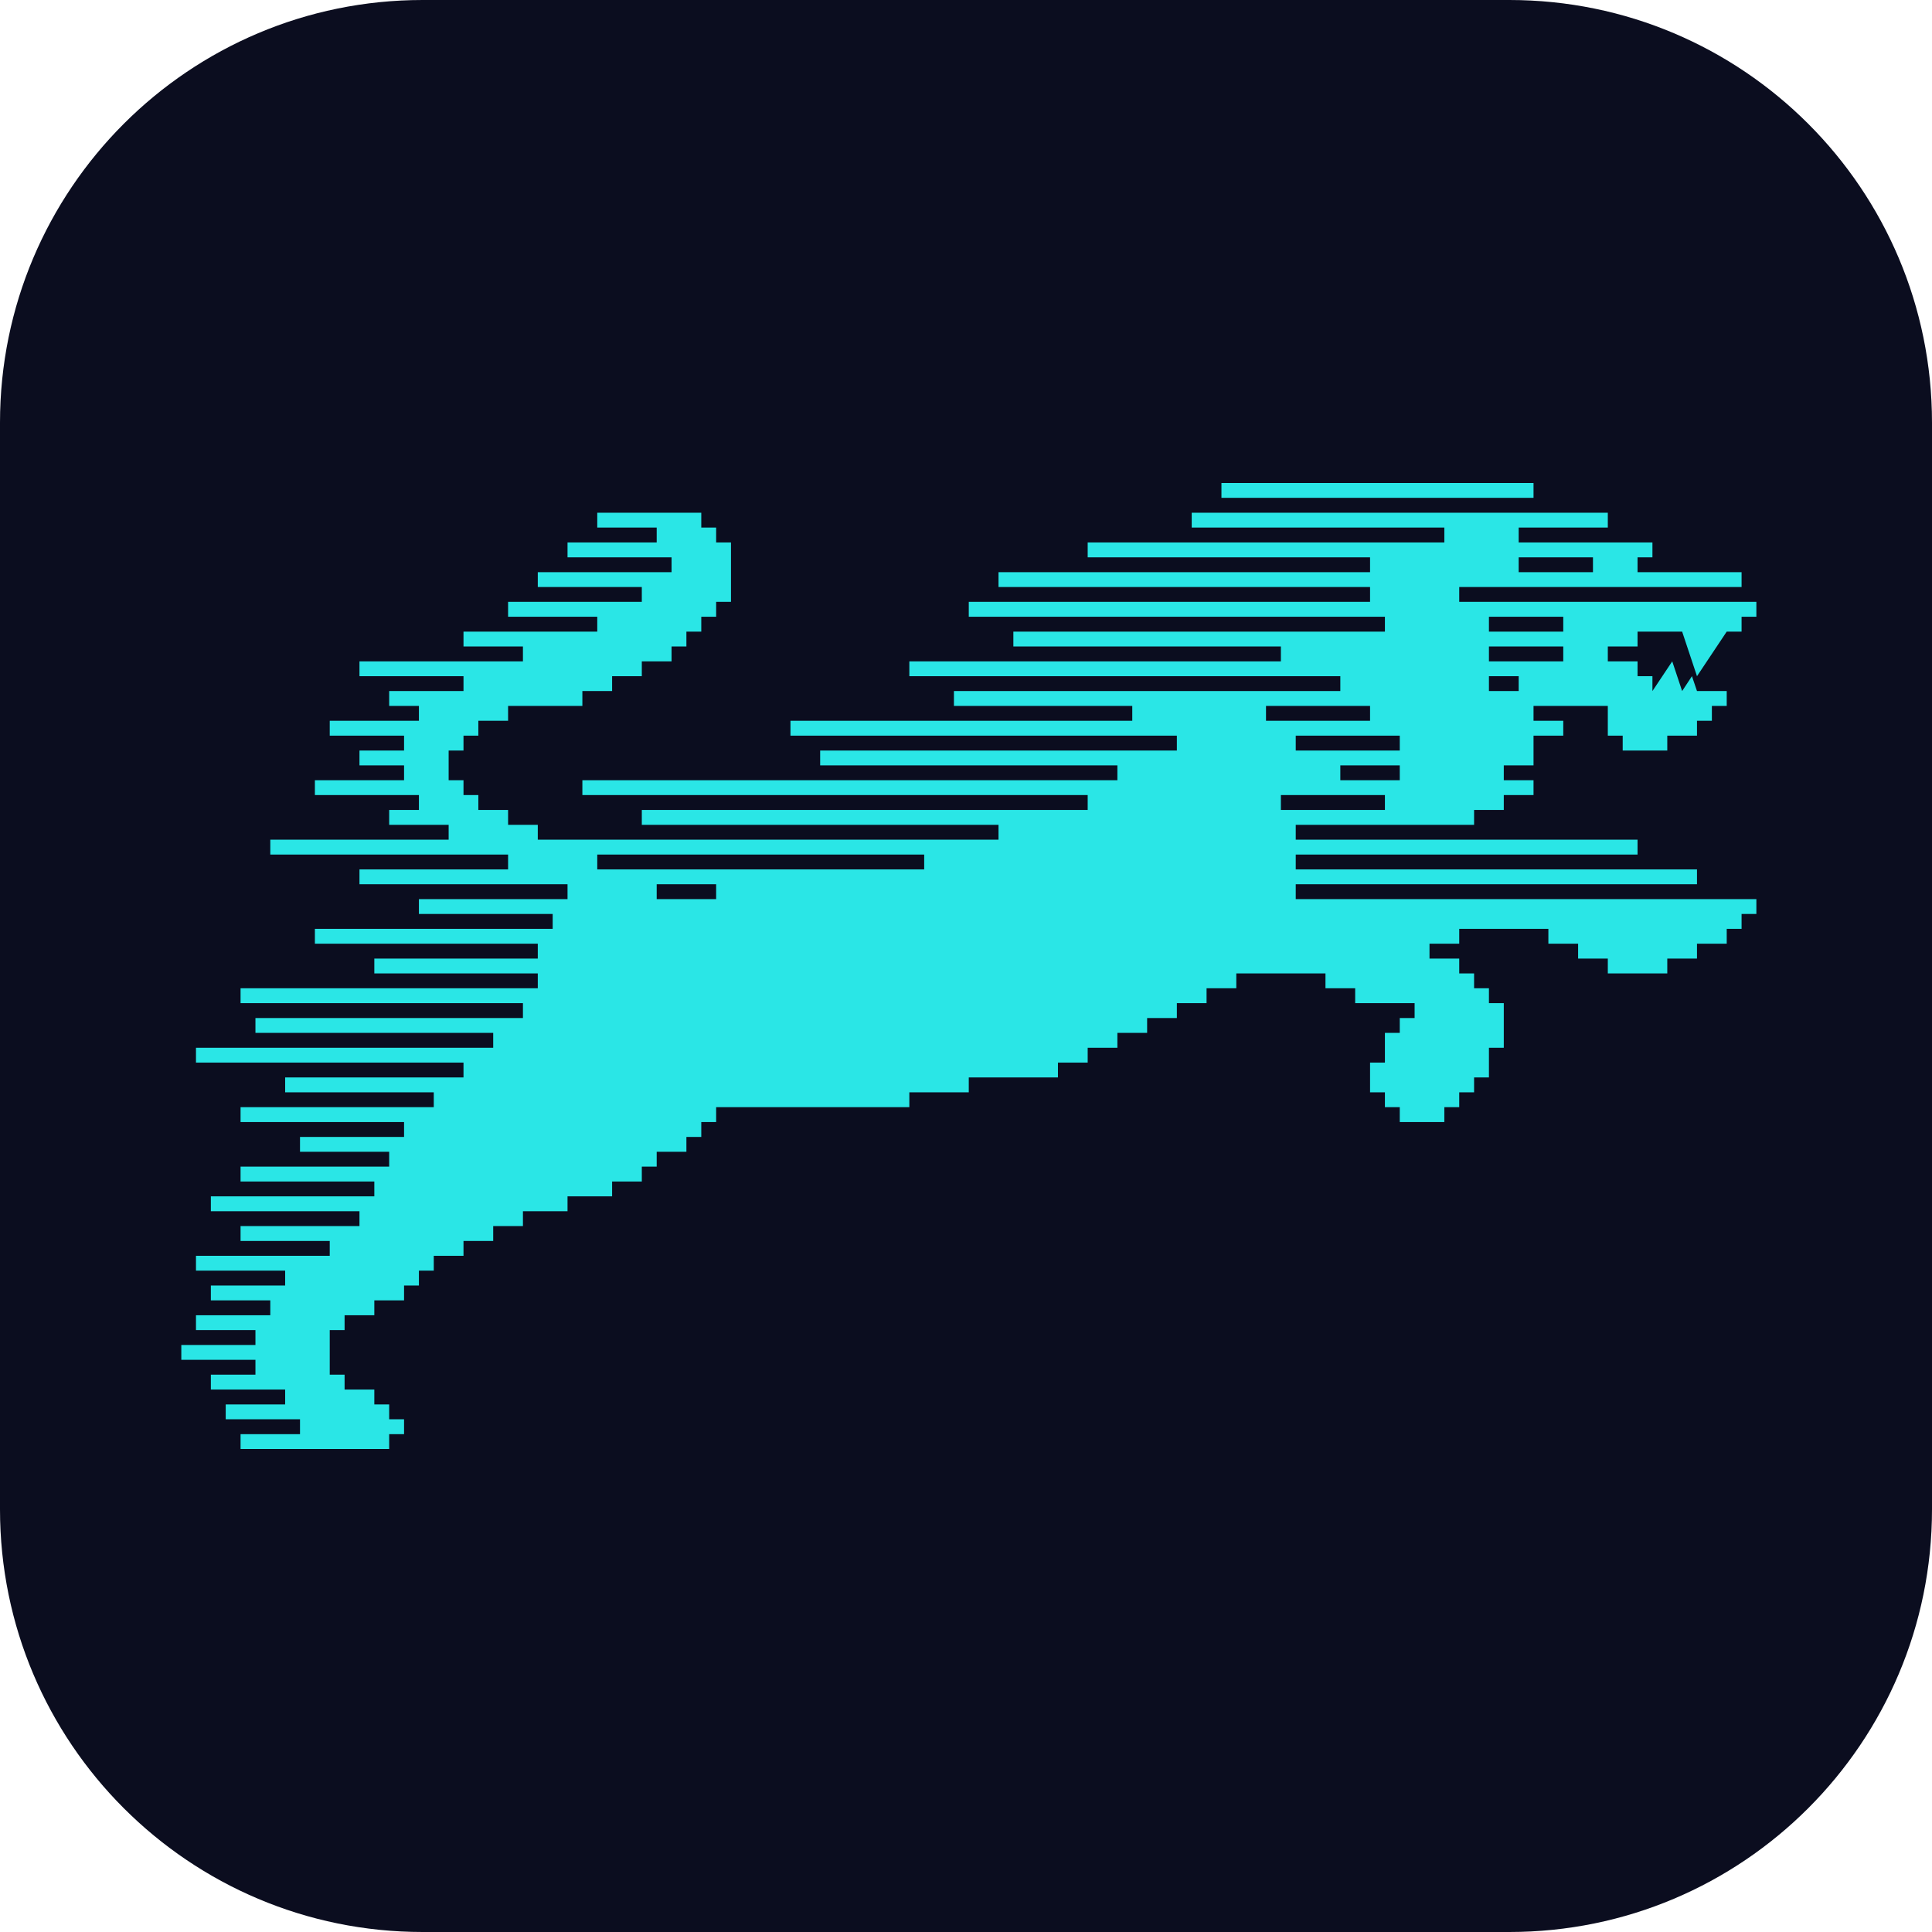
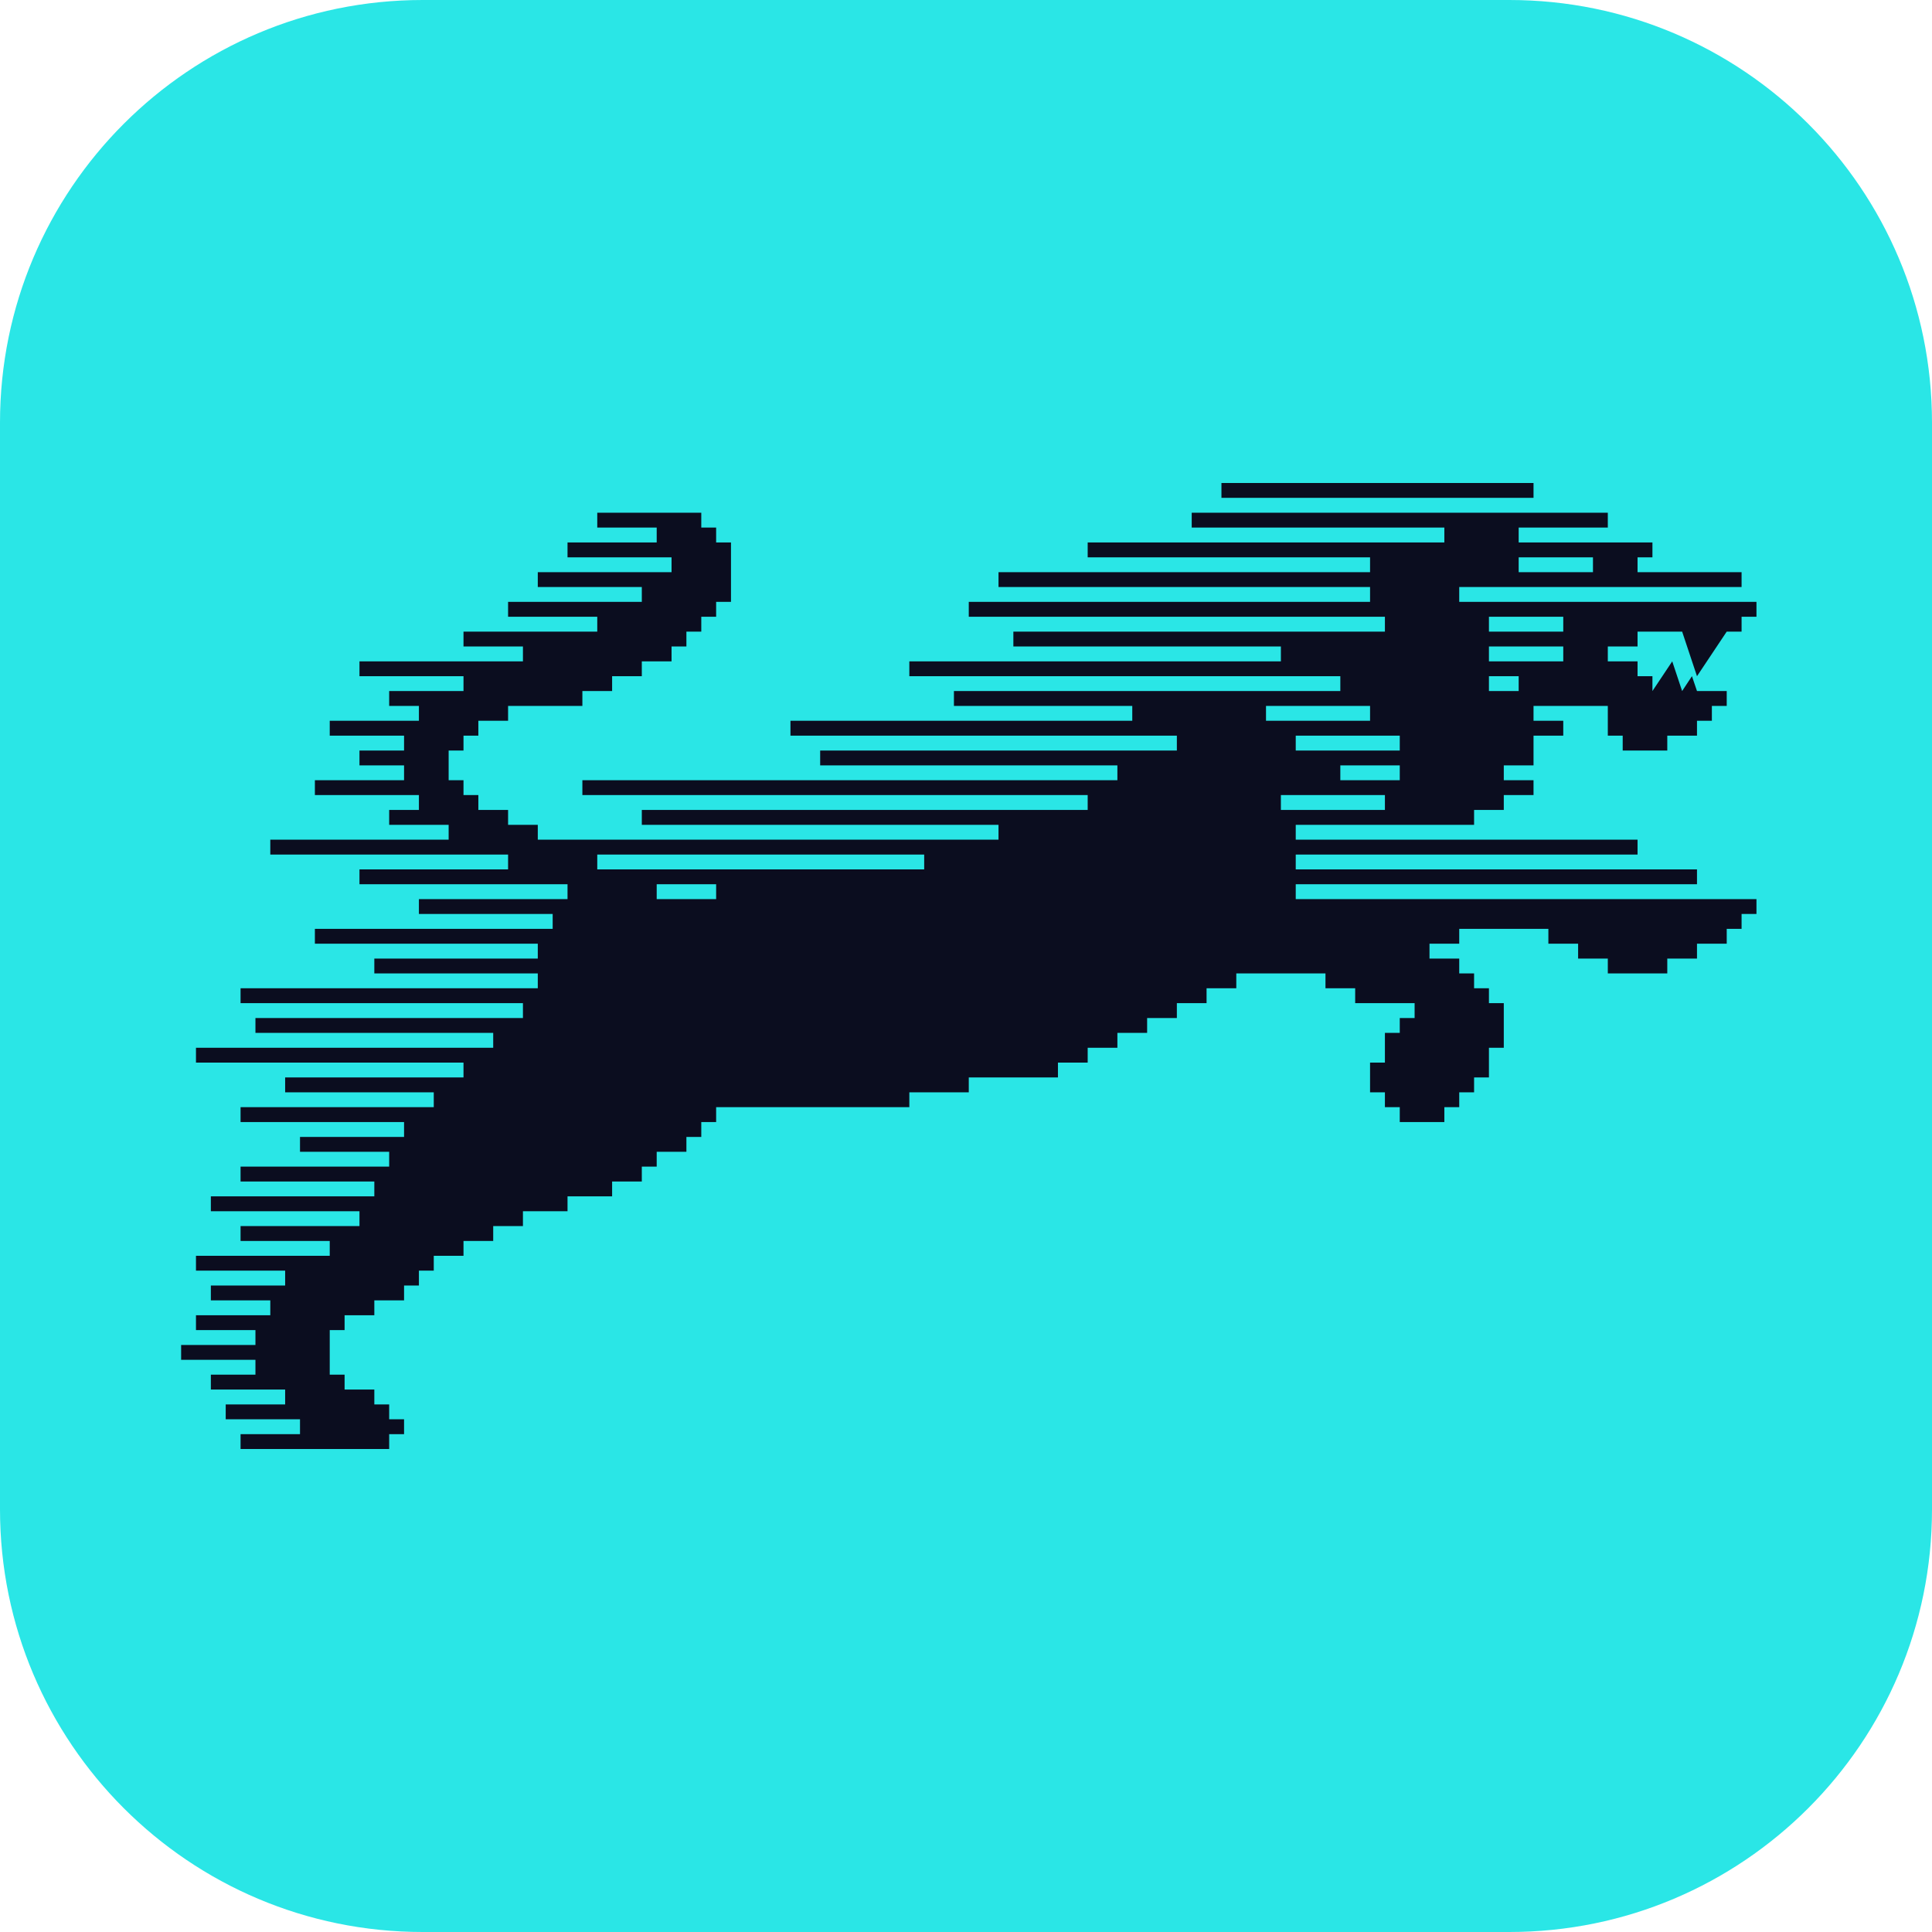
<svg xmlns="http://www.w3.org/2000/svg" viewBox="0 0 64 64" role="img" aria-label="Lionscraft">
-   <rect width="64" height="64" rx="14" fill="#0B0D1F" />
+   <rect width="64" height="64" rx="14" fill="#2AE6E6" />
  <g transform="translate(6 16)">
-     <g clip-path="url(#clip0_8679_805)" filter="url(#hero-turquoise)">
-       <path d="M44.8 0.492H34.462V0H44.8V0.492ZM47.261 5.415V5.908H48.246V6.4H48.739V6.892L49.395 5.908L49.723 6.892L50.048 6.399L50.215 6.892H51.2V7.385H50.708V7.877H50.215V8.369H49.231V8.862H47.754V8.369H47.261V7.385H44.8V7.877H45.785V8.369H44.8V9.354H43.815V9.846H44.8V10.338H43.815V10.831H42.831V11.323H36.923V11.815H48.246V12.308H36.923V12.8H50.215V13.292H36.923V13.785H52.185V14.277H51.692V14.769H51.2V15.261H50.215V15.754H49.231V16.246H47.261V15.754H46.277V15.261H45.292V14.769H42.339V15.261H41.354V15.754H42.339V16.246H42.831V16.738H43.323V17.231H43.815V18.708H43.323V19.692H42.831V20.185H42.339V20.677H41.846V21.169H40.369V20.677H39.877V20.185H39.385V19.2H39.877V18.215H40.369V17.723H40.861V17.231H38.892V16.738H37.908V16.246H34.954V16.738H33.969V17.231H32.985V17.723H32V18.215H31.015V18.708H30.031V19.2H29.046V19.692H26.092V20.185H24.123V20.677H17.723V21.169H17.231V21.662H16.738V22.154H15.754V22.646H15.261V23.139H14.277V23.631H12.8V24.123H11.323V24.615H10.338V25.108H9.354V25.6H8.369V26.092H7.877V26.585H7.385V27.077H6.4V27.569H5.415V28.061H4.923V29.538H5.415V30.031H6.4V30.523H6.892V31.015H7.385V31.508H6.892V32H1.969V31.508H3.938V31.015H1.477V30.523H3.446V30.031H0.985V29.538H2.462V29.046H0V28.554H2.462V28.061H0.492V27.569H2.954V27.077H0.985V26.585H3.446V26.092H0.492V25.6H4.923V25.108H1.969V24.615H5.908V24.123H0.985V23.631H6.4V23.139H1.969V22.646H6.892V22.154H3.938V21.662H7.385V21.169H1.969V20.677H8.369V20.185H3.446V19.692H9.354V19.2H0.492V18.708H10.338V18.215H2.462V17.723H11.323V17.231H1.969V16.738H11.815V16.246H6.4V15.754H11.815V15.261H4.431V14.769H12.308V14.277H7.877V13.785H12.8V13.292H5.908V12.8H10.831V12.308H2.954V11.815H8.862V11.323H6.892V10.831H7.877V10.338H4.431V9.846H7.385V9.354H5.908V8.862H7.385V8.369H4.923V7.877H7.877V7.385H6.892V6.892H9.354V6.4H5.908V5.908H11.323V5.415H9.354V4.923H13.785V4.431H10.831V3.938H15.261V3.446H11.815V2.954H16.246V2.462H12.8V1.969H15.754V1.477H13.785V0.985H17.231V1.477H17.723V1.969H18.215V3.938H17.723V4.431H17.231V4.923H16.738V5.415H16.246V5.908H15.261V6.4H14.277V6.892H13.292V7.385H10.831V7.877H9.846V8.369H9.354V8.862H8.862V9.846H9.354V10.338H9.846V10.831H10.831V11.323H11.815V11.815H27.077V11.323H15.261V10.831H30.031V10.338H13.292V9.846H31.015V9.354H21.169V8.862H32.985V8.369H20.185V7.877H31.508V7.385H25.6V6.892H38.4V6.4H24.123V5.908H36.431V5.415H27.569V4.923H39.877V4.431H26.092V3.938H39.385V3.446H27.077V2.954H39.385V2.462H30.031V1.969H41.846V1.477H33.477V0.985H47.261V1.477H44.308V1.969H48.739V2.462H48.246V2.954H51.692V3.446H42.339V3.938H52.185V4.431H51.692V4.923H51.2L50.215 6.4L49.723 4.923H48.246V5.415H47.261ZM44.308 2.954H46.769V2.462H44.308V2.954ZM17.723 13.292H15.754V13.785H17.723V13.292ZM24.615 12.308H13.785V12.8H24.615V12.308ZM43.323 4.923H45.785V4.431H43.323V4.923ZM39.877 10.338H36.431V10.831H39.877V10.338ZM40.369 9.354H38.4V9.846H40.369V9.354ZM40.369 8.369H36.923V8.862H40.369V8.369ZM39.385 7.385H35.938V7.877H39.385V7.385ZM44.308 6.4H43.323V6.892H44.308V6.4ZM45.785 5.415H43.323V5.908H45.785V5.415Z" fill="#2AF297" />
+     <g clip-path="url(#clip0_8679_805)">
+       <path d="M44.8 0.492H34.462V0H44.8V0.492ZM47.261 5.415V5.908H48.246V6.4H48.739V6.892L49.395 5.908L49.723 6.892L50.048 6.399L50.215 6.892H51.2V7.385H50.708V7.877H50.215V8.369H49.231V8.862H47.754V8.369H47.261V7.385H44.8V7.877H45.785V8.369H44.8V9.354H43.815V9.846H44.8V10.338H43.815V10.831H42.831V11.323H36.923V11.815H48.246V12.308H36.923V12.8H50.215V13.292H36.923V13.785H52.185V14.277H51.692V14.769H51.2V15.261H50.215V15.754H49.231V16.246H47.261V15.754H46.277V15.261H45.292V14.769H42.339V15.261H41.354V15.754H42.339V16.246H42.831V16.738H43.323V17.231H43.815V18.708H43.323V19.692H42.831V20.185H42.339V20.677H41.846V21.169H40.369V20.677H39.877V20.185H39.385V19.2H39.877V18.215H40.369V17.723H40.861V17.231H38.892V16.738H37.908V16.246H34.954V16.738H33.969V17.231H32.985V17.723H32V18.215H31.015V18.708H30.031V19.2H29.046V19.692H26.092V20.185H24.123V20.677H17.723V21.169H17.231V21.662H16.738V22.154H15.754V22.646H15.261V23.139H14.277V23.631H12.8V24.123H11.323V24.615H10.338V25.108H9.354V25.6H8.369V26.092H7.877V26.585H7.385V27.077H6.4V27.569H5.415V28.061H4.923V29.538H5.415V30.031H6.4V30.523H6.892V31.015H7.385V31.508H6.892V32H1.969V31.508H3.938V31.015H1.477V30.523H3.446V30.031H0.985V29.538H2.462V29.046H0V28.554H2.462V28.061H0.492V27.569H2.954V27.077H0.985V26.585H3.446V26.092H0.492V25.6H4.923V25.108H1.969V24.615H5.908V24.123H0.985V23.631H6.4V23.139H1.969V22.646H6.892V22.154H3.938V21.662H7.385V21.169H1.969V20.677H8.369V20.185H3.446V19.692H9.354V19.2H0.492V18.708H10.338V18.215H2.462V17.723H11.323V17.231H1.969V16.738H11.815V16.246H6.4V15.754H11.815V15.261H4.431V14.769H12.308V14.277H7.877V13.785H12.8V13.292H5.908V12.8H10.831V12.308H2.954V11.815H8.862V11.323H6.892V10.831H7.877V10.338H4.431V9.846H7.385V9.354H5.908V8.862H7.385V8.369H4.923V7.877H7.877V7.385H6.892V6.892H9.354V6.4H5.908V5.908H11.323V5.415H9.354V4.923H13.785V4.431H10.831V3.938H15.261V3.446H11.815V2.954H16.246V2.462H12.8V1.969H15.754V1.477H13.785V0.985H17.231V1.477H17.723V1.969H18.215V3.938H17.723V4.431H17.231V4.923H16.738V5.415H16.246V5.908H15.261V6.4H14.277V6.892H13.292V7.385H10.831V7.877H9.846V8.369H9.354V8.862H8.862V9.846H9.354V10.338H9.846V10.831H10.831V11.323H11.815V11.815H27.077V11.323H15.261V10.831H30.031V10.338H13.292V9.846H31.015V9.354H21.169V8.862H32.985V8.369H20.185V7.877H31.508V7.385H25.6V6.892H38.4V6.4H24.123V5.908H36.431V5.415H27.569V4.923H39.877V4.431H26.092V3.938H39.385V3.446H27.077V2.954H39.385V2.462H30.031V1.969H41.846V1.477H33.477V0.985H47.261V1.477H44.308V1.969H48.739V2.462H48.246V2.954H51.692V3.446H42.339V3.938H52.185V4.431H51.692V4.923H51.2L50.215 6.4L49.723 4.923H48.246V5.415H47.261ZM44.308 2.954H46.769V2.462H44.308V2.954ZM17.723 13.292H15.754V13.785H17.723V13.292ZM24.615 12.308H13.785V12.8H24.615V12.308ZM43.323 4.923H45.785V4.431H43.323V4.923ZM39.877 10.338H36.431V10.831H39.877V10.338ZM40.369 9.354H38.4V9.846H40.369V9.354ZM40.369 8.369H36.923V8.862H40.369V8.369ZM39.385 7.385H35.938V7.877H39.385V7.385ZM44.308 6.4H43.323V6.892H44.308V6.4ZM45.785 5.415H43.323V5.908H45.785V5.415Z" fill="#0B0D1F" />
    </g>
    <defs>
-       <filter id="hero-turquoise" color-interpolation-filters="sRGB">
-         <feColorMatrix type="matrix" values="0 0 0 0 0.165 0 0 0 0 0.902 0 0 0 0 0.902 0 0 0 1 0" />
-       </filter>
      <clipPath id="clip0_8679_805">
-         <rect width="52.185" height="32" fill="#2AF297" transform="matrix(-1 0 0 1 52.1853 0)" />
+         <rect width="52.185" height="32" fill="#0B0D1F" transform="matrix(-1 0 0 1 52.1853 0)" />
      </clipPath>
    </defs>
  </g>
</svg>
